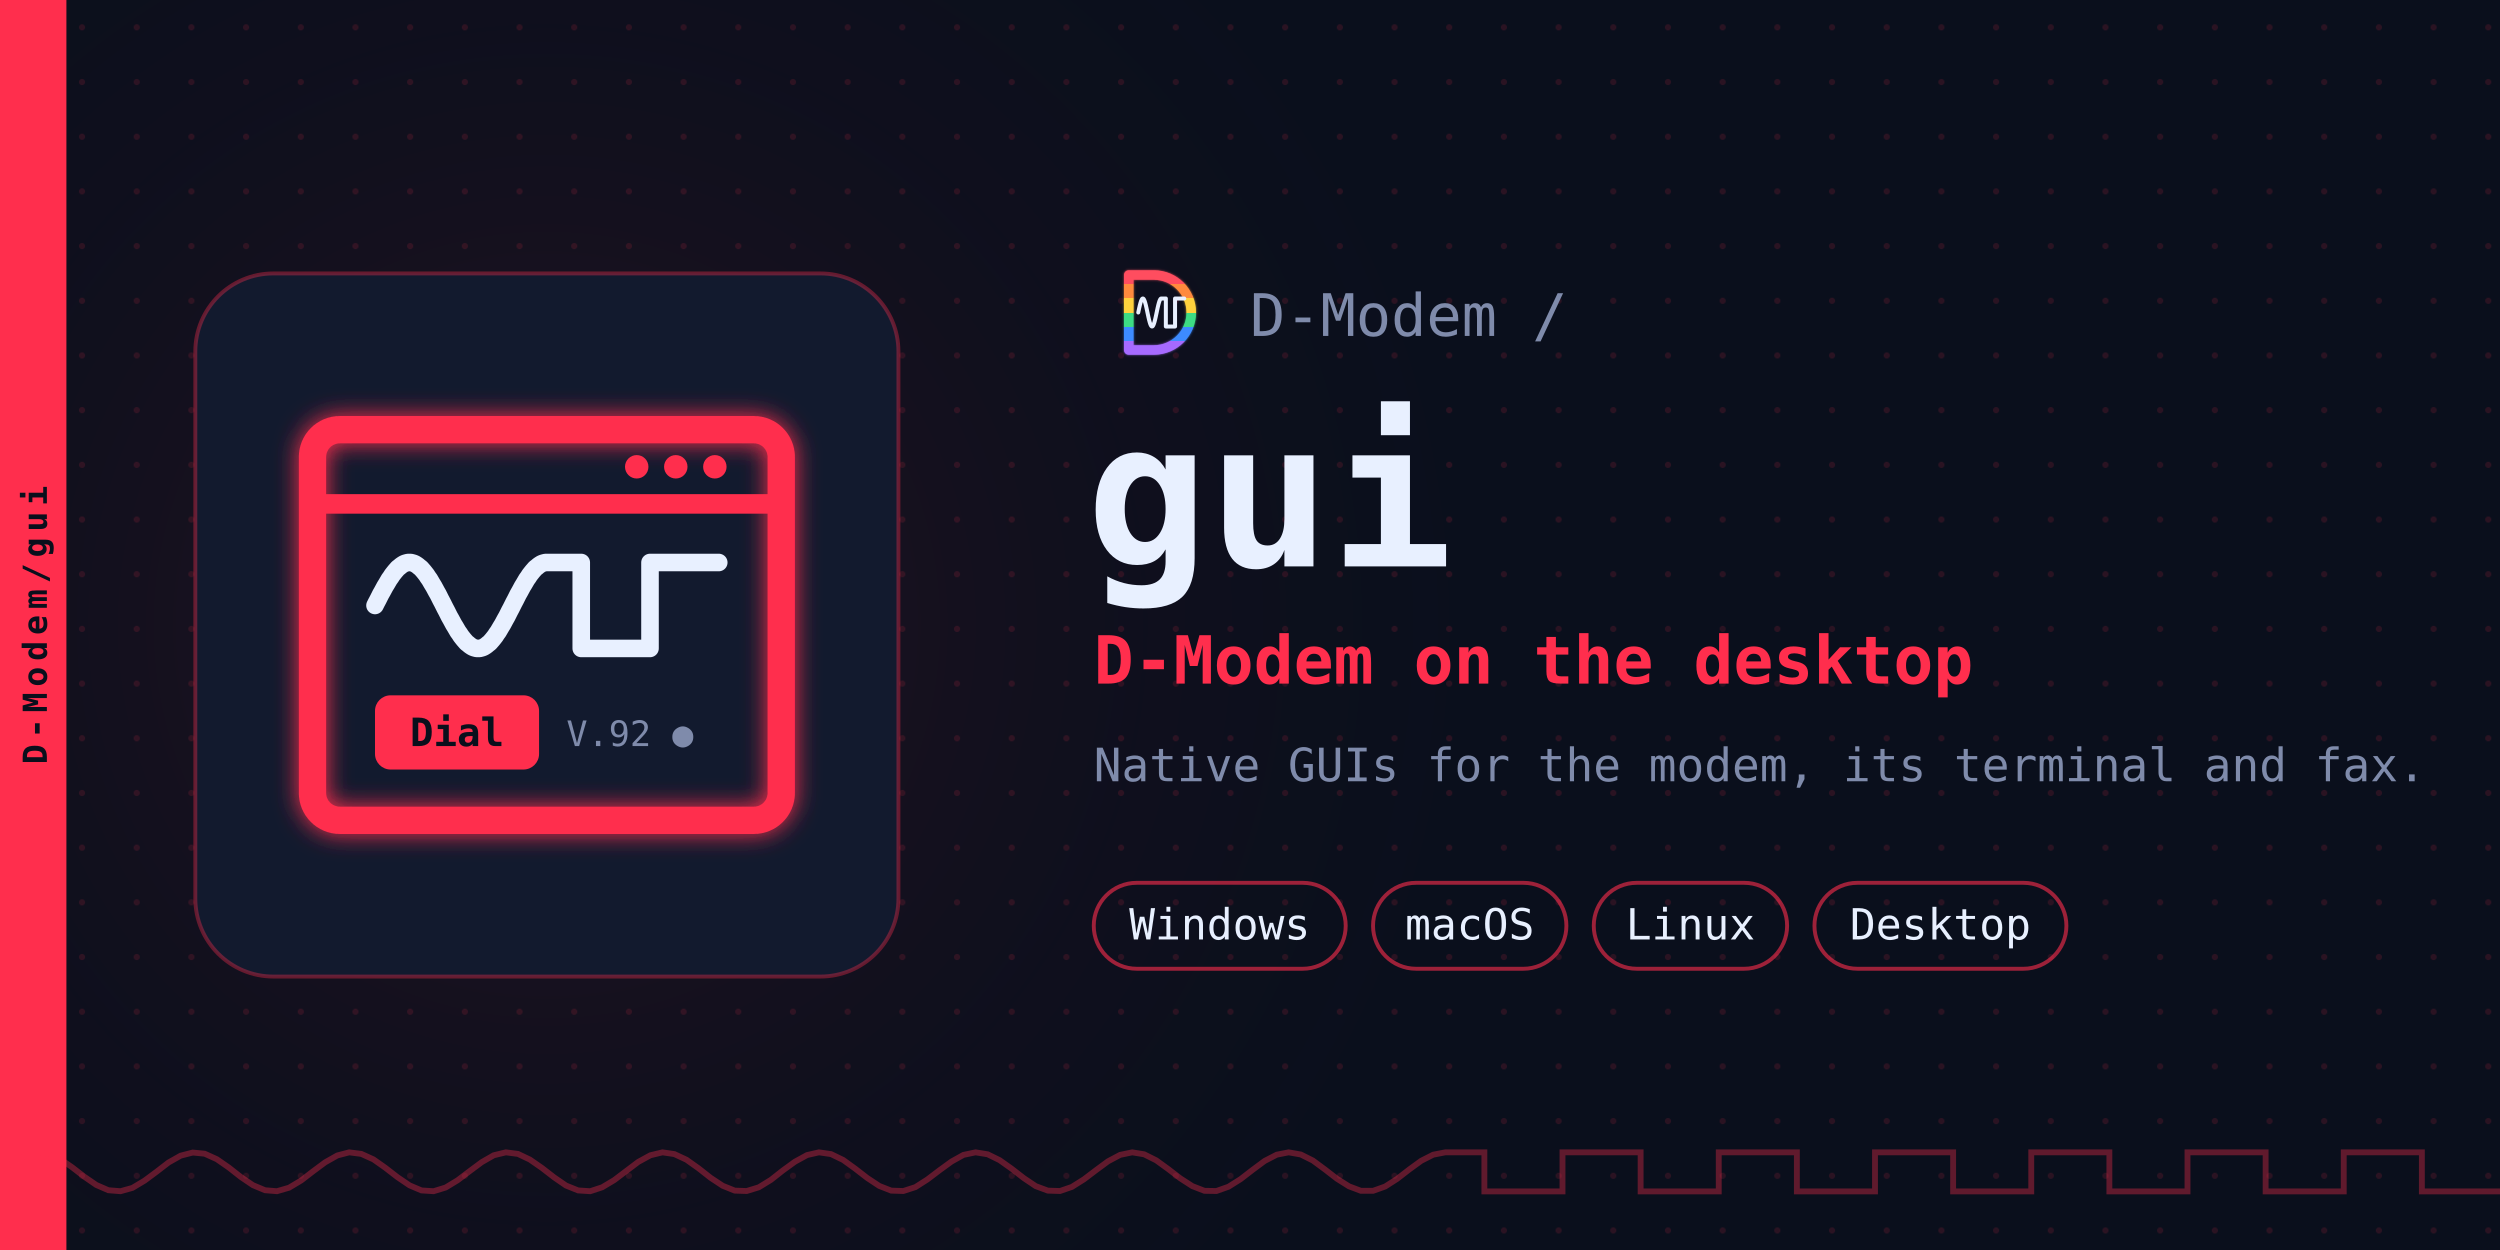
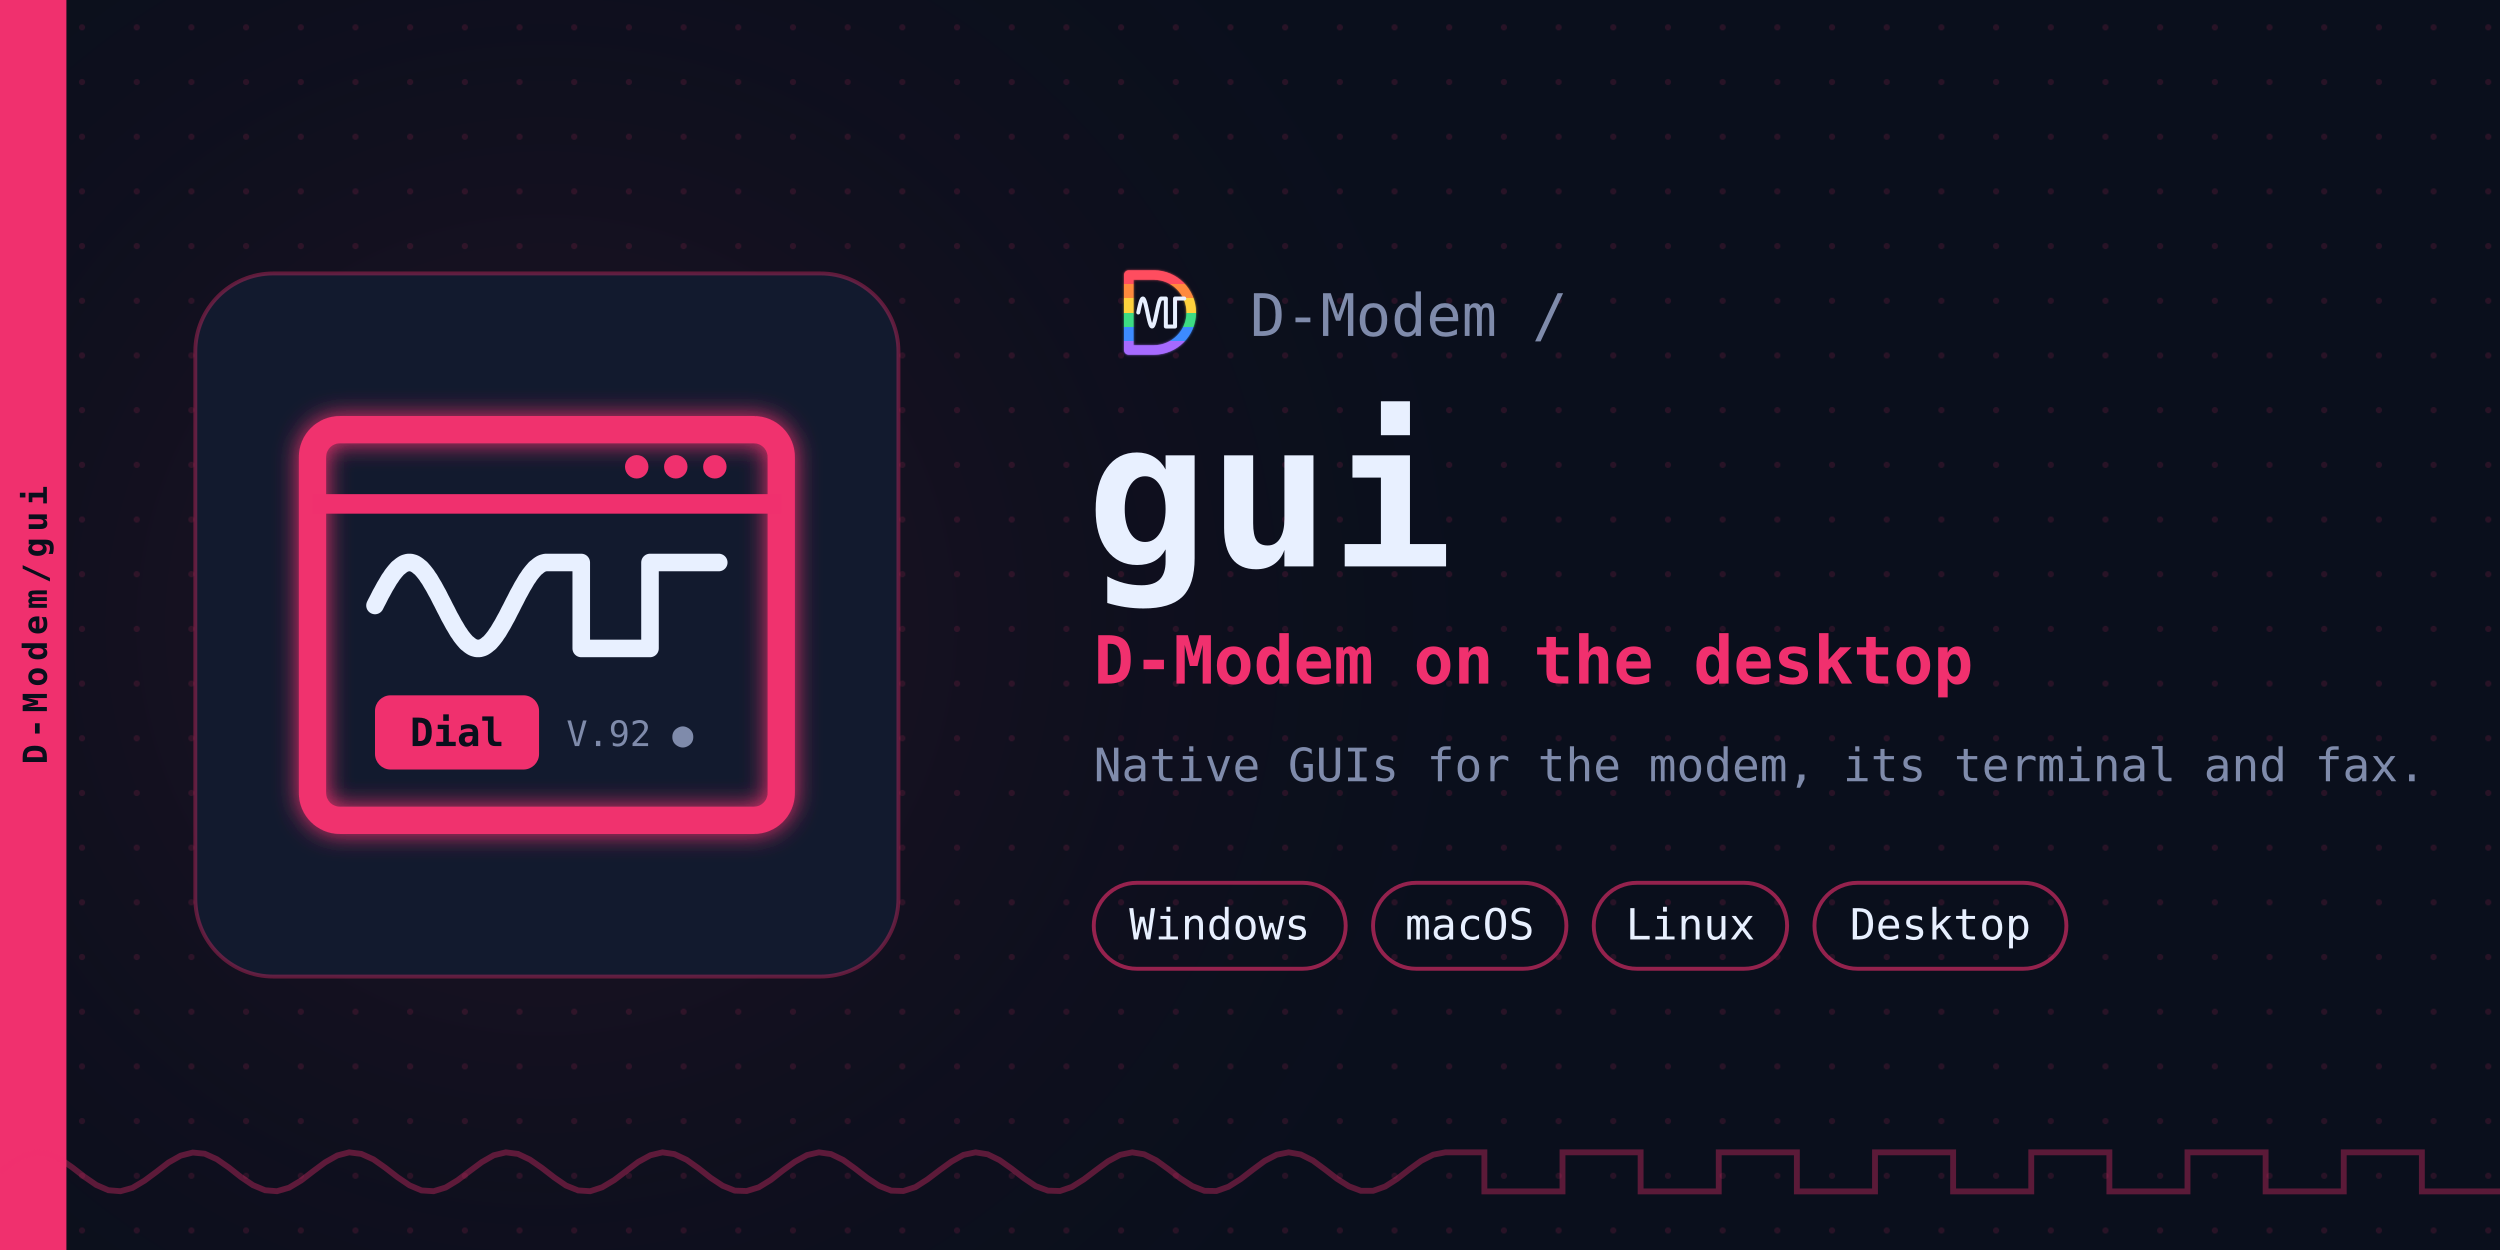
<svg xmlns="http://www.w3.org/2000/svg" width="1280" height="640" viewBox="0 0 1280 640">
  <defs>
    <pattern id="qam" width="28" height="28" patternUnits="userSpaceOnUse">
-       <circle cx="14" cy="14" r="1.6" fill="#ff2e4d" opacity="0.13" />
+       <circle cx="14" cy="14" r="1.6" fill="#f0306e" opacity="0.13" />
    </pattern>
    <radialGradient id="vig" cx="50%" cy="45%" r="75%">
-       <stop offset="0" stop-color="#ff2e4d" stop-opacity="0.10" />
+       <stop offset="0" stop-color="#f0306e" stop-opacity="0.10" />
      <stop offset="1" stop-color="#0a0f1c" stop-opacity="0" />
    </radialGradient>
    <radialGradient id="vig2" gradientUnits="userSpaceOnUse" cx="280" cy="320" r="520">
-       <stop offset="0" stop-color="#ff2e4d" stop-opacity="0.12" />
+       <stop offset="0" stop-color="#f0306e" stop-opacity="0.12" />
      <stop offset="1" stop-color="#0a0f1c" stop-opacity="0" />
    </radialGradient>
    <linearGradient id="books" gradientUnits="userSpaceOnUse" x1="0" y1="81" x2="0" y2="419">
      <stop offset="0" stop-color="#ff4d5e" />
      <stop offset="0.167" stop-color="#ff4d5e" />
      <stop offset="0.167" stop-color="#ff8a3d" />
      <stop offset="0.333" stop-color="#ff8a3d" />
      <stop offset="0.333" stop-color="#ffd23d" />
      <stop offset="0.5" stop-color="#ffd23d" />
      <stop offset="0.5" stop-color="#3ddc84" />
      <stop offset="0.667" stop-color="#3ddc84" />
      <stop offset="0.667" stop-color="#3d8bff" />
      <stop offset="0.833" stop-color="#3d8bff" />
      <stop offset="0.833" stop-color="#a66bff" />
      <stop offset="1" stop-color="#a66bff" />
    </linearGradient>
    <filter id="glow" x="-30%" y="-30%" width="160%" height="160%">
      <feGaussianBlur stdDeviation="6" result="b" />
      <feMerge>
        <feMergeNode in="b" />
        <feMergeNode in="SourceGraphic" />
      </feMerge>
    </filter>
  </defs>
  <rect width="1280" height="640" fill="#0a0f1c" />
  <rect width="1280" height="640" fill="url(#qam)" />
  <rect width="1280" height="640" fill="url(#vig2)" />
-   <rect x="100" y="140" width="360" height="360" rx="40" fill="#121a2e" stroke="#ff2e4d" stroke-opacity="0.35" stroke-width="2" />
+   <rect x="100" y="140" width="360" height="360" rx="40" fill="#121a2e" stroke="#f0306e" stroke-opacity="0.35" stroke-width="2" />
  <g transform="translate(130 170)">
-     <rect x="30" y="50" width="240" height="200" rx="14" stroke="#ff2e4d" stroke-width="14" stroke-linecap="round" stroke-linejoin="round" fill="none" filter="url(#glow)" />
-     <line x1="30" y1="88" x2="270" y2="88" stroke="#ff2e4d" stroke-width="10" />
-     <circle cx="236" cy="69" r="6" fill="#ff2e4d" />
-     <circle cx="216" cy="69" r="6" fill="#ff2e4d" />
-     <circle cx="196" cy="69" r="6" fill="#ff2e4d" />
+     <rect x="30" y="50" width="240" height="200" rx="14" stroke="#f0306e" stroke-width="14" stroke-linecap="round" stroke-linejoin="round" fill="none" filter="url(#glow)" />
+     <line x1="30" y1="88" x2="270" y2="88" stroke="#f0306e" stroke-width="10" />
+     <circle cx="236" cy="69" r="6" fill="#f0306e" />
+     <circle cx="216" cy="69" r="6" fill="#f0306e" />
+     <circle cx="196" cy="69" r="6" fill="#f0306e" />
    <path d="M62.0,140.0 L62.7,138.6 L63.5,137.1 L64.2,135.7 L64.9,134.3 L65.7,132.9 L66.4,131.6 L67.1,130.3 L67.9,129.0 L68.6,127.8 L69.3,126.6 L70.1,125.5 L70.8,124.4 L71.5,123.5 L72.3,122.5 L73.0,121.7 L73.7,120.9 L74.5,120.3 L75.2,119.7 L75.9,119.2 L76.7,118.7 L77.4,118.4 L78.1,118.2 L78.9,118.0 L79.6,118.0 L80.3,118.0 L81.1,118.2 L81.8,118.4 L82.5,118.7 L83.3,119.2 L84.0,119.7 L84.7,120.3 L85.5,120.9 L86.2,121.7 L86.9,122.5 L87.7,123.5 L88.4,124.4 L89.1,125.5 L89.9,126.6 L90.6,127.8 L91.3,129.0 L92.1,130.3 L92.8,131.6 L93.5,132.9 L94.3,134.3 L95.0,135.7 L95.7,137.1 L96.5,138.6 L97.2,140.0 L97.9,141.4 L98.7,142.9 L99.4,144.3 L100.1,145.7 L100.9,147.1 L101.6,148.4 L102.3,149.7 L103.1,151.0 L103.8,152.2 L104.5,153.4 L105.3,154.5 L106.0,155.6 L106.7,156.5 L107.5,157.5 L108.2,158.3 L108.9,159.1 L109.7,159.7 L110.4,160.3 L111.1,160.8 L111.9,161.3 L112.6,161.6 L113.3,161.8 L114.1,162.0 L114.8,162.0 L115.5,162.0 L116.3,161.8 L117.0,161.6 L117.7,161.3 L118.5,160.8 L119.2,160.3 L119.9,159.7 L120.7,159.1 L121.4,158.3 L122.1,157.5 L122.9,156.5 L123.6,155.6 L124.3,154.5 L125.1,153.4 L125.8,152.2 L126.5,151.0 L127.3,149.7 L128.0,148.4 L128.7,147.1 L129.5,145.7 L130.2,144.3 L130.9,142.9 L131.7,141.4 L132.4,140.0 L133.1,138.6 L133.9,137.1 L134.6,135.7 L135.3,134.3 L136.1,132.9 L136.8,131.6 L137.5,130.3 L138.3,129.0 L139.0,127.8 L139.7,126.6 L140.5,125.5 L141.2,124.4 L141.9,123.5 L142.7,122.5 L143.4,121.7 L144.1,120.9 L144.9,120.3 L145.6,119.7 L146.3,119.2 L147.1,118.7 L147.8,118.4 L148.5,118.2 L149.3,118.0 L150.0,118.0 H167.6 V162.0 H202.8 V118.0 H238.0" stroke="#e8f0ff" stroke-width="9" fill="none" stroke-linecap="round" stroke-linejoin="round" />
-     <rect x="62" y="186" width="84" height="38" rx="8" fill="#ff2e4d" />
+     <rect x="62" y="186" width="84" height="38" rx="8" fill="#f0306e" />
    <text x="104" y="212" text-anchor="middle" font-family="'SauceCodePro Nerd Font Mono', 'Source Code Pro', monospace" font-weight="800" font-size="20" fill="#0a0f1c">Dial</text>
    <text x="160" y="212" font-family="'SauceCodePro Nerd Font Mono', 'Source Code Pro', monospace" font-size="18" fill="#7f8bab">V.92 ●</text>
  </g>
  <g transform="translate(560 128)">
    <g transform="scale(0.128)">
      <path d="M140 100 H240 A150 150 0 0 1 240 400 H140 Z" fill="none" stroke="url(#books)" stroke-width="38" stroke-linejoin="round" filter="url(#glow)" />
      <path d="M178.0,250.0 L178.8,246.3 L179.5,242.7 L180.3,239.1 L181.1,235.5 L181.8,232.0 L182.6,228.6 L183.4,225.2 L184.1,222.0 L184.9,218.9 L185.7,215.9 L186.4,213.1 L187.2,210.4 L188.0,207.9 L188.7,205.6 L189.5,203.4 L190.3,201.5 L191.0,199.8 L191.8,198.3 L192.6,197.0 L193.3,195.9 L194.1,195.1 L194.9,194.5 L195.6,194.1 L196.4,194.0 L197.2,194.1 L197.9,194.5 L198.7,195.1 L199.5,195.9 L200.2,197.0 L201.0,198.3 L201.8,199.8 L202.5,201.5 L203.3,203.4 L204.1,205.6 L204.8,207.9 L205.6,210.4 L206.4,213.1 L207.1,215.9 L207.9,218.9 L208.7,222.0 L209.4,225.2 L210.2,228.6 L211.0,232.0 L211.7,235.5 L212.5,239.1 L213.3,242.7 L214.0,246.3 L214.8,250.0 L215.6,253.7 L216.3,257.3 L217.1,260.9 L217.9,264.5 L218.6,268.0 L219.4,271.4 L220.2,274.8 L220.9,278.0 L221.7,281.1 L222.5,284.1 L223.2,286.9 L224.0,289.6 L224.8,292.1 L225.5,294.4 L226.3,296.6 L227.1,298.5 L227.8,300.2 L228.6,301.7 L229.4,303.0 L230.1,304.1 L230.9,304.9 L231.7,305.5 L232.4,305.9 L233.2,306.0 L234.0,305.9 L234.7,305.5 L235.5,304.9 L236.3,304.1 L237.0,303.0 L237.8,301.7 L238.6,300.2 L239.3,298.5 L240.1,296.6 L240.9,294.4 L241.6,292.1 L242.4,289.6 L243.2,286.9 L243.9,284.1 L244.7,281.1 L245.5,278.0 L246.2,274.8 L247.0,271.4 L247.8,268.0 L248.5,264.5 L249.3,260.9 L250.1,257.3 L250.8,253.7 L251.6,250.0 L252.4,246.3 L253.1,242.7 L253.9,239.1 L254.7,235.5 L255.4,232.0 L256.2,228.6 L257.0,225.2 L257.7,222.0 L258.5,218.9 L259.3,215.9 L260.0,213.1 L260.8,210.4 L261.6,207.9 L262.3,205.6 L263.1,203.4 L263.9,201.5 L264.6,199.8 L265.4,198.3 L266.2,197.0 L266.9,195.9 L267.7,195.1 L268.5,194.5 L269.2,194.1 L270.0,194.0 H288.4 V306.0 H325.2 V194.0 H362.0" fill="none" stroke="#e8f0ff" stroke-width="16" stroke-linecap="round" stroke-linejoin="round" />
    </g>
  </g>
  <text x="640" y="172" font-family="'SauceCodePro Nerd Font Mono', 'Source Code Pro', monospace" font-size="30" fill="#7f8bab">D-Modem /</text>
  <text x="556" y="290" font-family="'SauceCodePro Nerd Font Mono', 'Source Code Pro', monospace" font-weight="800" font-size="104" fill="#e8f0ff">gui</text>
-   <text x="560" y="350" font-family="'SauceCodePro Nerd Font Mono', 'Source Code Pro', monospace" font-weight="700" font-size="34.0" fill="#ff2e4d">D-Modem on the desktop</text>
+   <text x="560" y="350" font-family="'SauceCodePro Nerd Font Mono', 'Source Code Pro', monospace" font-weight="700" font-size="34.0" fill="#f0306e">D-Modem on the desktop</text>
  <text x="560" y="400" font-family="'SauceCodePro Nerd Font Mono', 'Source Code Pro', monospace" font-size="23.6" fill="#7f8bab">Native GUIs for the modem, its terminal and fax.</text>
-   <rect x="560" y="452" width="129" height="44" rx="22" fill="none" stroke="#ff2e4d" stroke-opacity="0.6" stroke-width="2" />
+   <rect x="560" y="452" width="129" height="44" rx="22" fill="none" stroke="#f0306e" stroke-opacity="0.6" stroke-width="2" />
  <text x="624.5" y="481" text-anchor="middle" font-family="'SauceCodePro Nerd Font Mono', 'Source Code Pro', monospace" font-size="22" fill="#e8f0ff">Windows</text>
-   <rect x="703" y="452" width="99" height="44" rx="22" fill="none" stroke="#ff2e4d" stroke-opacity="0.6" stroke-width="2" />
+   <rect x="703" y="452" width="99" height="44" rx="22" fill="none" stroke="#f0306e" stroke-opacity="0.6" stroke-width="2" />
  <text x="752.5" y="481" text-anchor="middle" font-family="'SauceCodePro Nerd Font Mono', 'Source Code Pro', monospace" font-size="22" fill="#e8f0ff">macOS</text>
-   <rect x="816" y="452" width="99" height="44" rx="22" fill="none" stroke="#ff2e4d" stroke-opacity="0.6" stroke-width="2" />
+   <rect x="816" y="452" width="99" height="44" rx="22" fill="none" stroke="#f0306e" stroke-opacity="0.6" stroke-width="2" />
  <text x="865.5" y="481" text-anchor="middle" font-family="'SauceCodePro Nerd Font Mono', 'Source Code Pro', monospace" font-size="22" fill="#e8f0ff">Linux</text>
-   <rect x="929" y="452" width="129" height="44" rx="22" fill="none" stroke="#ff2e4d" stroke-opacity="0.6" stroke-width="2" />
+   <rect x="929" y="452" width="129" height="44" rx="22" fill="none" stroke="#f0306e" stroke-opacity="0.6" stroke-width="2" />
  <text x="993.5" y="481" text-anchor="middle" font-family="'SauceCodePro Nerd Font Mono', 'Source Code Pro', monospace" font-size="22" fill="#e8f0ff">Desktop</text>
-   <rect x="0" y="0" width="34" height="640" fill="#ff2e4d" />
+   <rect x="0" y="0" width="34" height="640" fill="#f0306e" />
  <text transform="translate(24 320) rotate(-90)" text-anchor="middle" font-family="'SauceCodePro Nerd Font Mono', 'Source Code Pro', monospace" font-weight="800" font-size="17" letter-spacing="3" fill="#0a0f1c">D-Modem/gui</text>
-   <path d="M0.0,600.0 L6.2,595.3 L12.3,591.8 L18.5,590.1 L24.7,590.7 L30.8,593.4 L37.0,597.7 L43.2,602.5 L49.3,606.7 L55.5,609.4 L61.7,609.9 L67.8,608.2 L74.0,604.5 L80.2,599.9 L86.3,595.2 L92.5,591.7 L98.7,590.1 L104.8,590.7 L111.0,593.5 L117.2,597.8 L123.3,602.6 L129.5,606.8 L135.7,609.4 L141.8,609.9 L148.0,608.1 L154.2,604.4 L160.3,599.7 L166.5,595.1 L172.7,591.6 L178.8,590.0 L185.0,590.8 L191.2,593.6 L197.3,597.9 L203.5,602.7 L209.7,606.9 L215.8,609.5 L222.0,609.9 L228.2,608.0 L234.3,604.3 L240.5,599.6 L246.7,595.0 L252.8,591.5 L259.0,590.0 L265.2,590.8 L271.3,593.7 L277.5,598.0 L283.7,602.8 L289.8,607.0 L296.0,609.5 L302.2,609.9 L308.3,607.9 L314.5,604.2 L320.7,599.5 L326.8,594.9 L333.0,591.5 L339.2,590.0 L345.3,590.9 L351.5,593.8 L357.7,598.2 L363.8,603.0 L370.0,607.1 L376.2,609.6 L382.3,609.8 L388.5,607.9 L394.7,604.1 L400.8,599.3 L407.0,594.8 L413.2,591.4 L419.3,590.0 L425.5,590.9 L431.7,593.9 L437.8,598.3 L444.0,603.1 L450.2,607.2 L456.3,609.6 L462.5,609.8 L468.7,607.8 L474.8,603.9 L481.0,599.2 L487.2,594.7 L493.3,591.3 L499.5,590.0 L505.7,591.0 L511.8,594.0 L518.0,598.4 L524.2,603.2 L530.3,607.3 L536.5,609.6 L542.7,609.8 L548.8,607.7 L555.0,603.8 L561.2,599.1 L567.3,594.6 L573.5,591.3 L579.7,590.0 L585.8,591.0 L592.0,594.1 L598.2,598.6 L604.3,603.3 L610.5,607.3 L616.7,609.7 L622.8,609.8 L629.0,607.6 L635.2,603.7 L641.3,599.0 L647.5,594.4 L653.7,591.2 L659.8,590.0 L666.0,591.1 L672.2,594.2 L678.3,598.7 L684.5,603.5 L690.7,607.4 L696.8,609.7 L703.0,609.7 L709.2,607.5 L715.3,603.6 L721.5,598.8 L727.7,594.3 L733.8,591.2 L740.0,590.0 H760.0 V610.0 H800.0 V590.0 H840.0 V610.0 H880.0 V590.0 H920.0 V610.0 H960.0 V590.0 H1000.0 V610.0 H1040.0 V590.0 H1080.0 V610.0 H1120.0 V590.0 H1160.0 V610.0 H1200.0 V590.0 H1240.0 V610.0 H1280.0" fill="none" stroke="#ff2e4d" stroke-opacity="0.35" stroke-width="3" />
+   <path d="M0.0,600.0 L6.2,595.3 L12.3,591.8 L18.5,590.1 L24.7,590.7 L30.8,593.4 L37.0,597.7 L43.2,602.5 L49.3,606.7 L55.5,609.4 L61.7,609.9 L67.8,608.2 L74.0,604.5 L80.2,599.9 L86.3,595.2 L92.5,591.7 L98.7,590.1 L104.8,590.7 L111.0,593.5 L117.2,597.8 L123.3,602.6 L129.5,606.8 L135.7,609.4 L141.8,609.9 L148.0,608.1 L154.2,604.4 L160.3,599.7 L166.5,595.1 L172.7,591.6 L178.8,590.0 L185.0,590.8 L191.2,593.6 L197.3,597.9 L203.5,602.7 L209.7,606.9 L215.8,609.5 L222.0,609.9 L228.2,608.0 L234.3,604.3 L240.5,599.6 L246.7,595.0 L252.8,591.5 L259.0,590.0 L265.2,590.8 L271.3,593.7 L277.5,598.0 L283.7,602.8 L289.8,607.0 L296.0,609.5 L302.2,609.9 L308.3,607.9 L314.5,604.2 L320.7,599.5 L326.8,594.9 L333.0,591.5 L339.2,590.0 L345.3,590.9 L351.5,593.8 L357.7,598.2 L363.8,603.0 L370.0,607.1 L376.2,609.6 L382.3,609.8 L388.5,607.9 L394.7,604.1 L400.8,599.3 L407.0,594.8 L413.2,591.4 L419.3,590.0 L425.5,590.9 L431.7,593.9 L437.8,598.3 L444.0,603.1 L450.2,607.2 L456.3,609.6 L462.5,609.8 L468.7,607.8 L474.8,603.9 L481.0,599.2 L487.2,594.7 L493.3,591.3 L499.5,590.0 L505.7,591.0 L511.8,594.0 L518.0,598.4 L524.2,603.2 L530.3,607.3 L536.5,609.6 L542.7,609.8 L548.8,607.7 L555.0,603.8 L561.2,599.1 L567.3,594.6 L573.5,591.3 L579.7,590.0 L585.8,591.0 L592.0,594.1 L598.2,598.6 L604.3,603.3 L610.5,607.3 L616.7,609.7 L622.8,609.8 L629.0,607.6 L635.2,603.7 L641.3,599.0 L647.5,594.4 L653.7,591.2 L659.8,590.0 L666.0,591.1 L672.2,594.2 L678.3,598.7 L684.5,603.5 L690.7,607.4 L696.8,609.7 L703.0,609.7 L709.2,607.5 L715.3,603.6 L721.5,598.8 L727.7,594.3 L733.8,591.2 L740.0,590.0 H760.0 V610.0 H800.0 V590.0 H840.0 V610.0 H880.0 V590.0 H920.0 V610.0 H960.0 V590.0 H1000.0 V610.0 H1040.0 V590.0 H1080.0 V610.0 H1120.0 V590.0 H1160.0 V610.0 H1200.0 V590.0 H1240.0 V610.0 H1280.0" fill="none" stroke="#f0306e" stroke-opacity="0.35" stroke-width="3" />
</svg>
